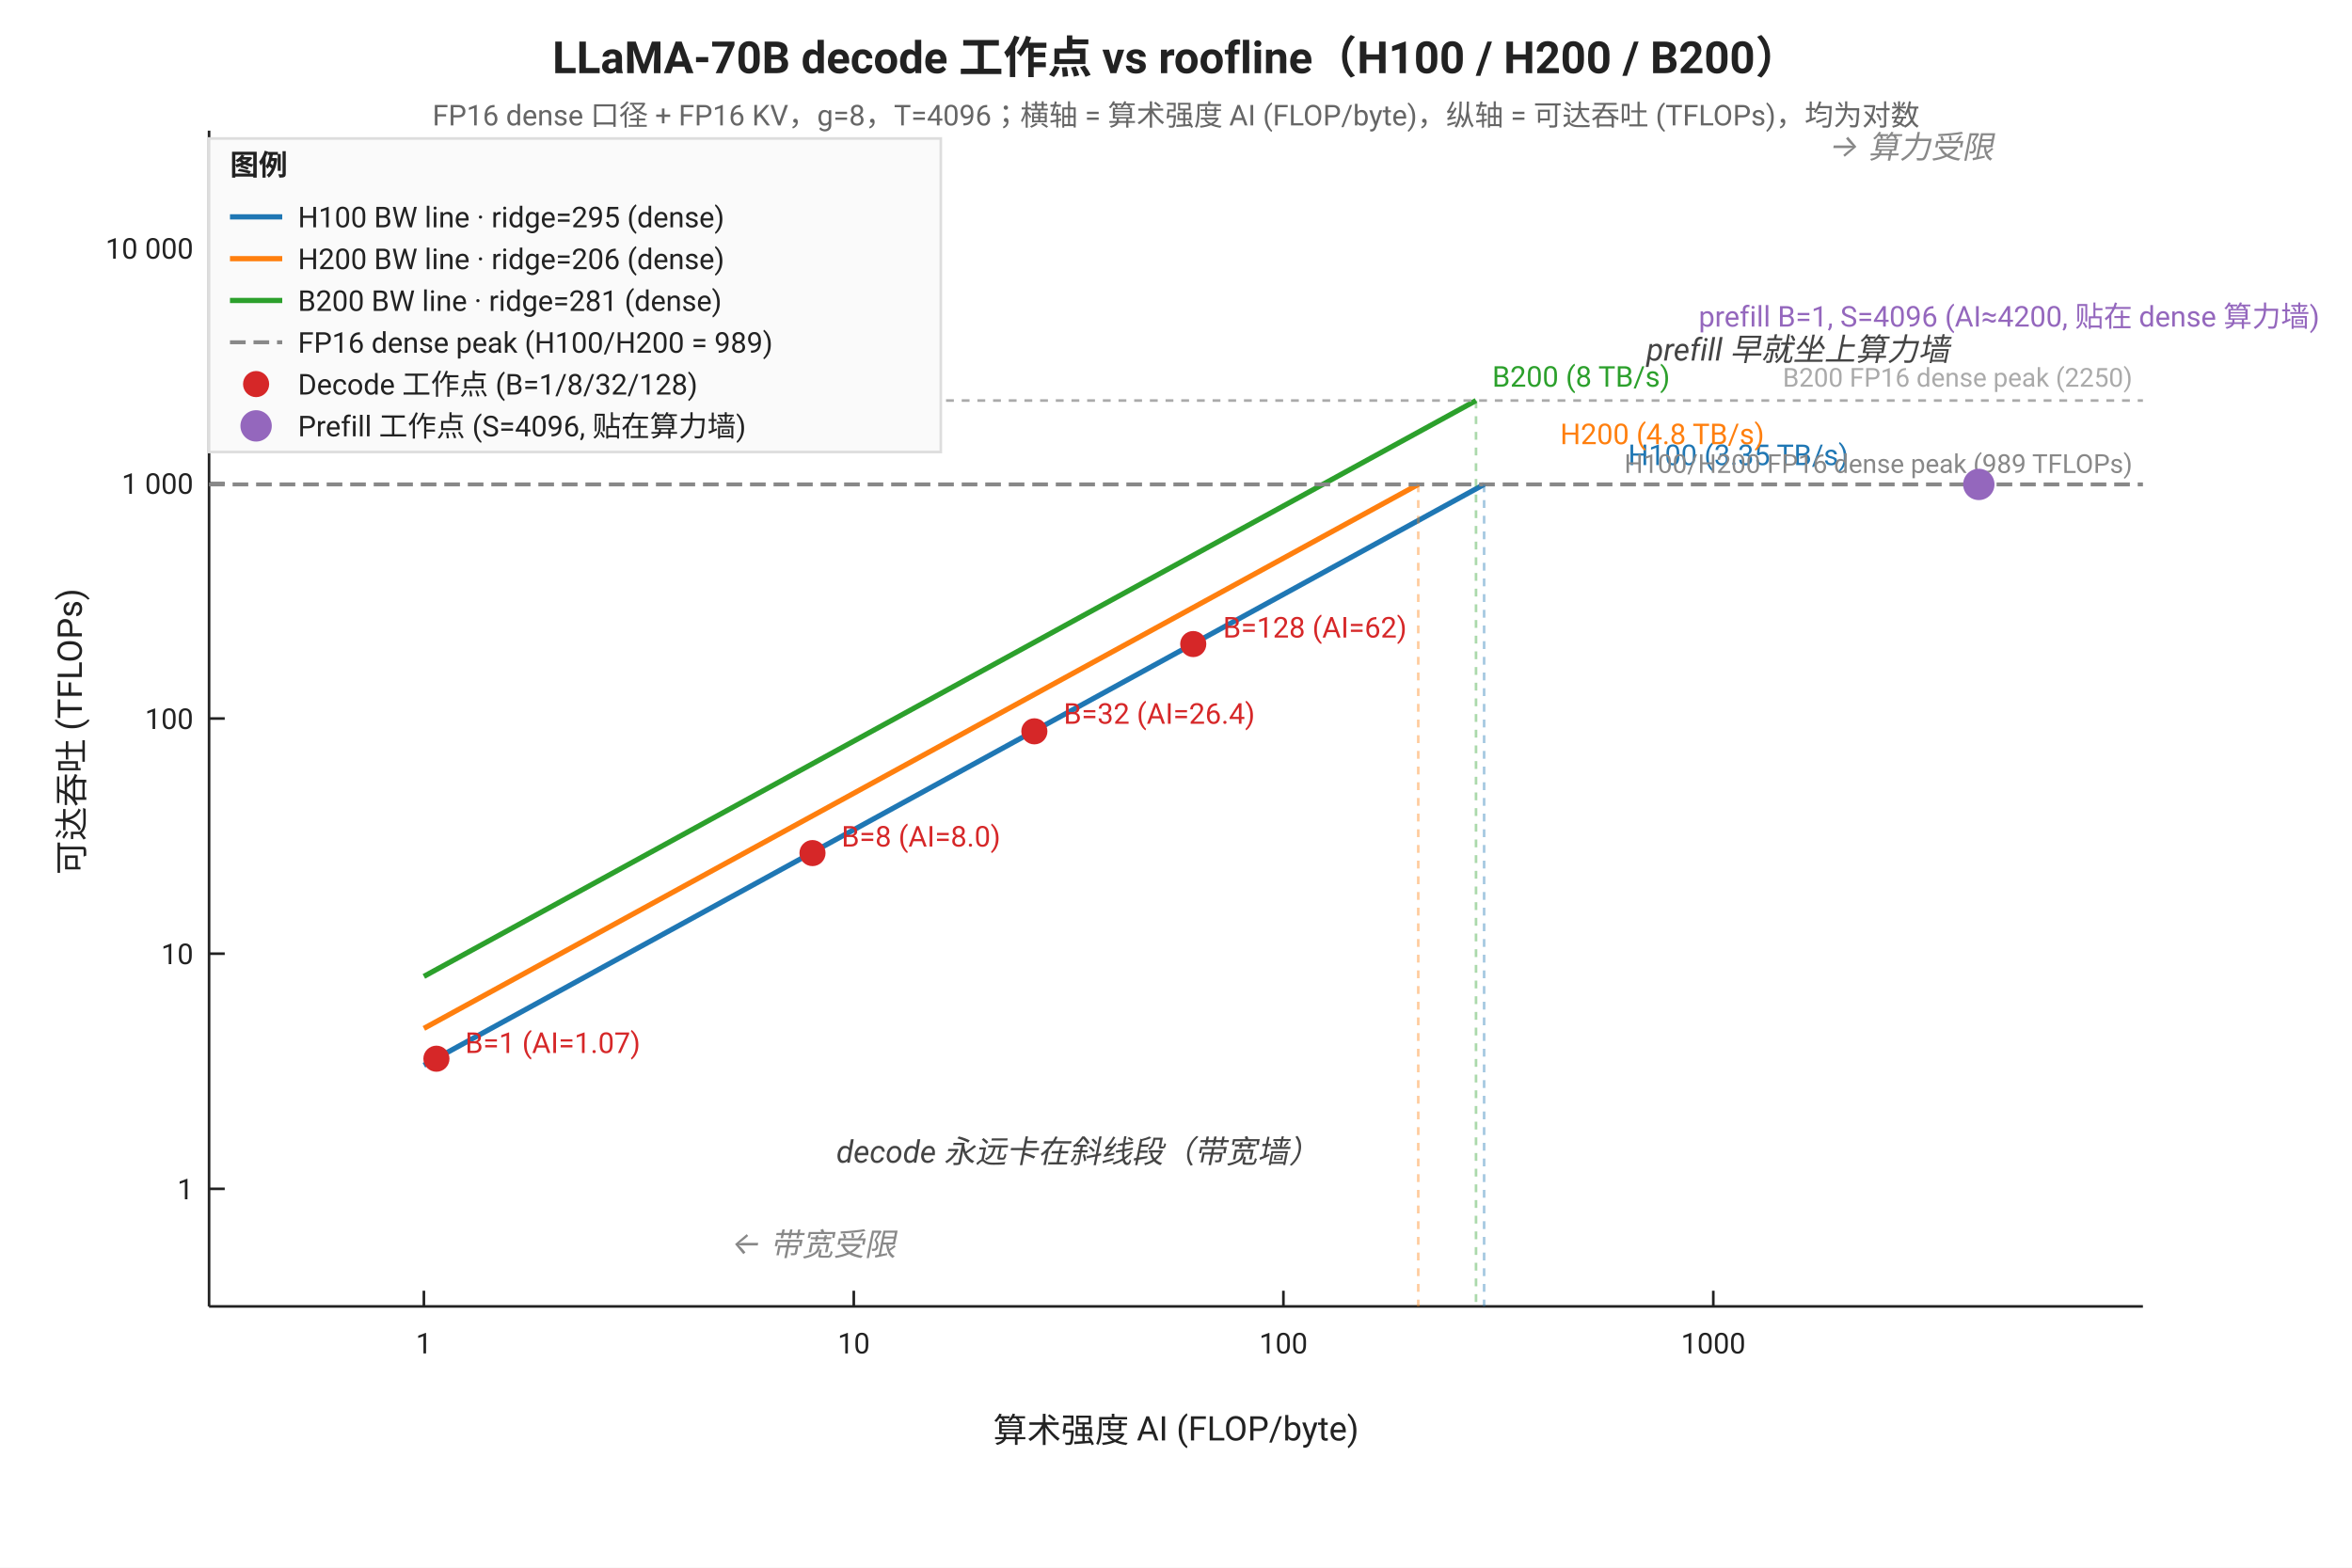
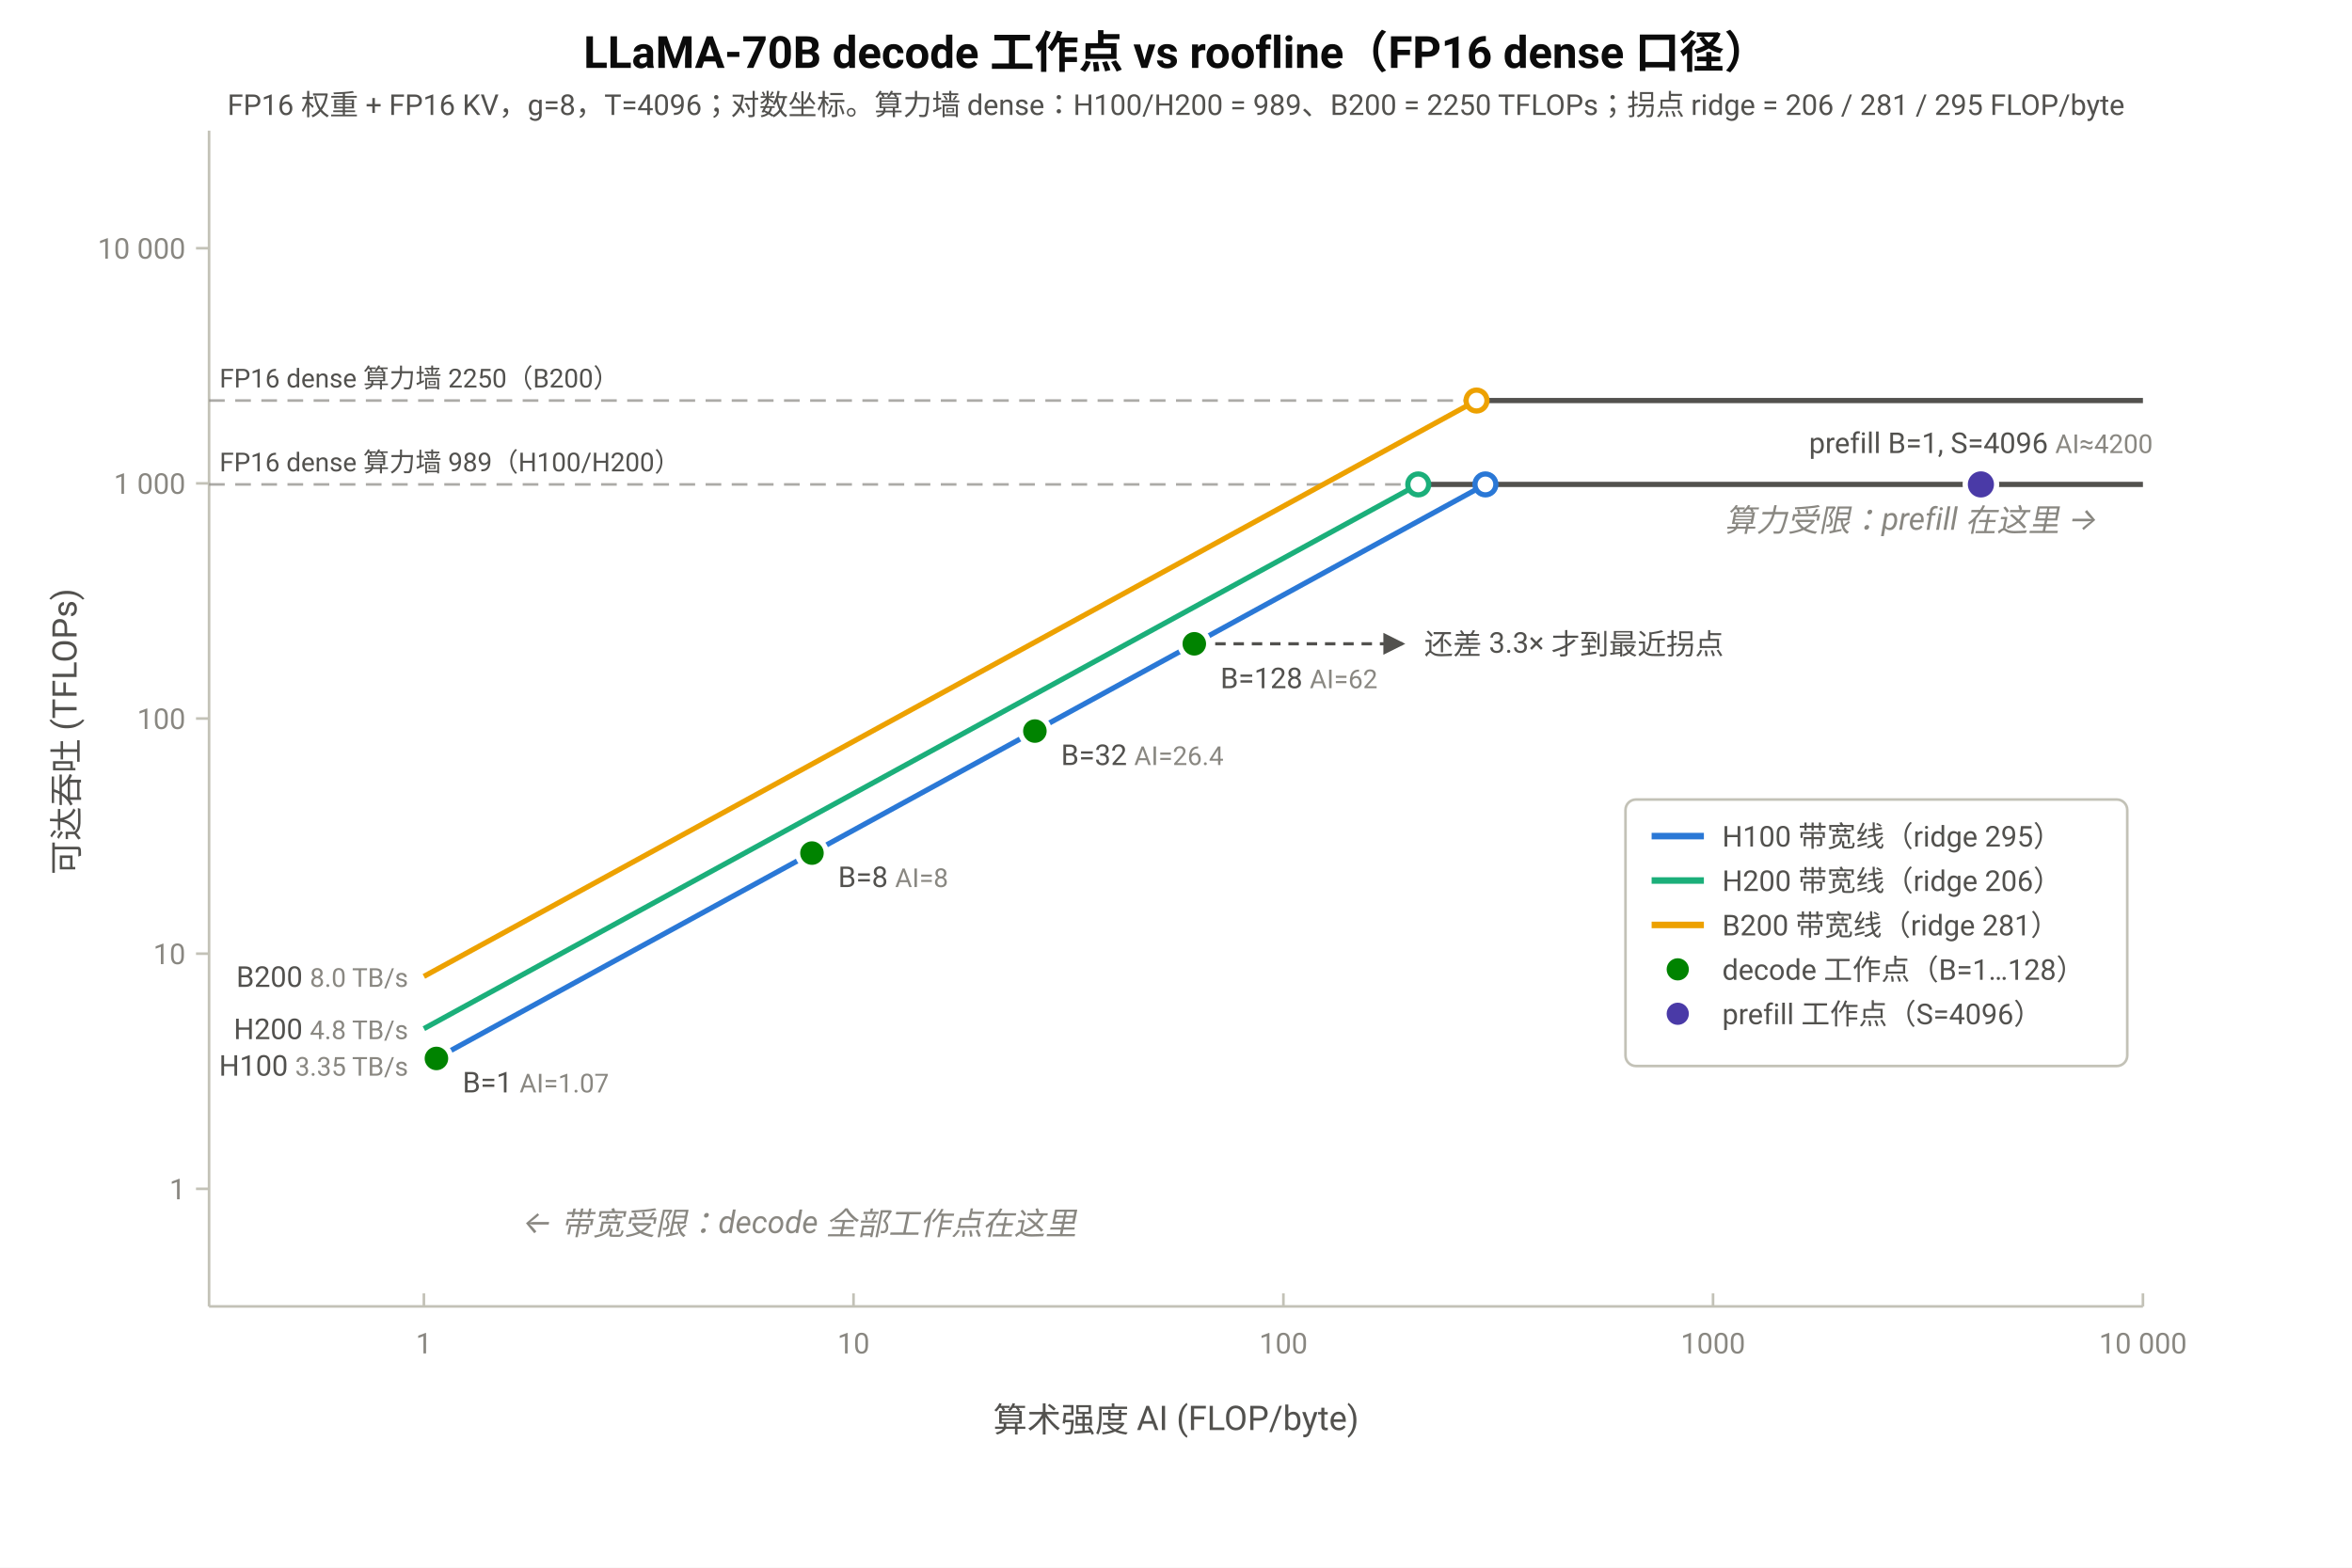
- <svg xmlns="http://www.w3.org/2000/svg" viewBox="0 0 900 600" width="900" height="600" font-family="-apple-system, BlinkMacSystemFont, 'Segoe UI', Roboto, 'PingFang SC', 'Hiragino Sans GB', 'Microsoft YaHei', sans-serif">
+ <svg xmlns="http://www.w3.org/2000/svg" width="900" height="600" viewBox="0 0 900 600" font-family="-apple-system, BlinkMacSystemFont, 'Segoe UI', Roboto, 'PingFang SC', 'Hiragino Sans GB', 'Microsoft YaHei', sans-serif">
  <rect width="900" height="600" fill="#ffffff" />
-   <text x="450" y="28" text-anchor="middle" font-size="17" font-weight="bold" fill="#222">LLaMA-70B decode 工作点 vs roofline（H100 / H200 / B200）</text>
-   <text x="450" y="48" text-anchor="middle" font-size="11" fill="#666">FP16 dense 口径 + FP16 KV，g=8，T=4096；横轴 = 算术强度 AI (FLOP/byte)，纵轴 = 可达吞吐 (TFLOPs)，均为对数</text>
-   <line x1="80" y1="500" x2="820" y2="500" stroke="#222" stroke-width="1" />
-   <line x1="80" y1="50" x2="80" y2="500" stroke="#222" stroke-width="1" />
-   <line x1="162.2" y1="500" x2="162.2" y2="494" stroke="#222" />
-   <text x="162.2" y="518" text-anchor="middle" font-size="11" fill="#222">1</text>
-   <line x1="326.7" y1="500" x2="326.7" y2="494" stroke="#222" />
-   <text x="326.7" y="518" text-anchor="middle" font-size="11" fill="#222">10</text>
-   <line x1="491.1" y1="500" x2="491.1" y2="494" stroke="#222" />
-   <text x="491.1" y="518" text-anchor="middle" font-size="11" fill="#222">100</text>
-   <line x1="655.6" y1="500" x2="655.6" y2="494" stroke="#222" />
-   <text x="655.6" y="518" text-anchor="middle" font-size="11" fill="#222">1000</text>
-   <text x="450" y="552" text-anchor="middle" font-size="13" fill="#222">算术强度 AI (FLOP/byte)</text>
-   <line x1="80" y1="455" x2="86" y2="455" stroke="#222" />
-   <text x="74" y="459" text-anchor="end" font-size="11" fill="#222">1</text>
-   <line x1="80" y1="365" x2="86" y2="365" stroke="#222" />
-   <text x="74" y="369" text-anchor="end" font-size="11" fill="#222">10</text>
-   <line x1="80" y1="275" x2="86" y2="275" stroke="#222" />
-   <text x="74" y="279" text-anchor="end" font-size="11" fill="#222">100</text>
-   <line x1="80" y1="185" x2="86" y2="185" stroke="#222" />
-   <text x="74" y="189" text-anchor="end" font-size="11" fill="#222">1 000</text>
-   <line x1="80" y1="95" x2="86" y2="95" stroke="#222" />
-   <text x="74" y="99" text-anchor="end" font-size="11" fill="#222">10 000</text>
-   <text x="32" y="280" text-anchor="middle" font-size="13" fill="#222" transform="rotate(-90 32 280)">可达吞吐 (TFLOPs)</text>
-   <text x="280" y="480" font-size="12" fill="#888" font-style="italic">← 带宽受限</text>
-   <text x="700" y="60" font-size="12" fill="#888" font-style="italic">→ 算力受限</text>
-   <line x1="162.2" y1="407.7" x2="567.9" y2="185.4" stroke="#1f77b4" stroke-width="2" />
-   <line x1="162.2" y1="393.6" x2="542.7" y2="185.4" stroke="#ff7f0e" stroke-width="2" />
-   <line x1="162.2" y1="373.7" x2="564.8" y2="153.3" stroke="#2ca02c" stroke-width="2" />
-   <line x1="80" y1="185.4" x2="820" y2="185.4" stroke="#888" stroke-width="1.5" stroke-dasharray="6,3" />
-   <line x1="80" y1="153.3" x2="820" y2="153.3" stroke="#aaa" stroke-width="1" stroke-dasharray="3,3" />
-   <line x1="567.9" y1="185.4" x2="567.9" y2="500" stroke="#1f77b4" stroke-width="1" stroke-dasharray="3,3" opacity="0.4" />
-   <line x1="542.7" y1="185.4" x2="542.7" y2="500" stroke="#ff7f0e" stroke-width="1" stroke-dasharray="3,3" opacity="0.4" />
-   <line x1="564.8" y1="153.3" x2="564.8" y2="500" stroke="#2ca02c" stroke-width="1" stroke-dasharray="3,3" opacity="0.4" />
-   <text x="623" y="178" font-size="11" fill="#1f77b4">H100 (3.35 TB/s)</text>
-   <text x="597" y="170" font-size="11" fill="#ff7f0e">H200 (4.8 TB/s)</text>
-   <text x="571" y="148" font-size="11" fill="#2ca02c">B200 (8 TB/s)</text>
-   <text x="816" y="181" text-anchor="end" font-size="10" fill="#888">H100/H200 FP16 dense peak (989 TFLOPs)</text>
-   <text x="816" y="148" text-anchor="end" font-size="10" fill="#aaa">B200 FP16 dense peak (2250)</text>
-   <circle cx="167.0" cy="405.2" r="5" fill="#d62728" />
-   <text x="178" y="403" font-size="11" fill="#d62728">B=1 (AI=1.07)</text>
-   <circle cx="310.9" cy="326.5" r="5" fill="#d62728" />
-   <text x="322" y="324" font-size="11" fill="#d62728">B=8 (AI=8.0)</text>
-   <circle cx="395.8" cy="279.9" r="5" fill="#d62728" />
-   <text x="407" y="277" font-size="11" fill="#d62728">B=32 (AI=26.4)</text>
-   <circle cx="456.6" cy="246.5" r="5" fill="#d62728" />
-   <text x="468" y="244" font-size="11" fill="#d62728">B=128 (AI=62)</text>
-   <circle cx="757.2" cy="185.4" r="6" fill="#9467bd" />
-   <text x="650" y="125" font-size="11" fill="#9467bd">prefill B=1, S=4096 (AI≈4200, 贴在 dense 算力墙)</text>
-   <text x="320" y="445" font-size="12" fill="#444" font-style="italic">decode 永远卡在斜线段（带宽墙）</text>
-   <text x="630" y="138" font-size="12" fill="#444" font-style="italic">prefill 早就坐上算力墙</text>
-   <g transform="translate(80, 65)" font-size="11" fill="#222">
-     <rect x="0" y="-12" width="280" height="120" fill="#fafafa" stroke="#ddd" />
-     <text x="8" y="2" font-size="11" font-weight="bold">图例</text>
-     <line x1="8" y1="18" x2="28" y2="18" stroke="#1f77b4" stroke-width="2" />
-     <text x="34" y="22">H100 BW line · ridge=295 (dense)</text>
-     <line x1="8" y1="34" x2="28" y2="34" stroke="#ff7f0e" stroke-width="2" />
-     <text x="34" y="38">H200 BW line · ridge=206 (dense)</text>
-     <line x1="8" y1="50" x2="28" y2="50" stroke="#2ca02c" stroke-width="2" />
-     <text x="34" y="54">B200 BW line · ridge=281 (dense)</text>
-     <line x1="8" y1="66" x2="28" y2="66" stroke="#888" stroke-width="1.5" stroke-dasharray="6,3" />
-     <text x="34" y="70">FP16 dense peak (H100/H200 = 989)</text>
-     <circle cx="18" cy="82" r="5" fill="#d62728" />
-     <text x="34" y="86">Decode 工作点 (B=1/8/32/128)</text>
-     <circle cx="18" cy="98" r="6" fill="#9467bd" />
-     <text x="34" y="102">Prefill 工作点 (S=4096, 贴在算力墙)</text>
+   <text x="450" y="26" text-anchor="middle" font-size="17" font-weight="bold" fill="#0b0b0b">LLaMA-70B decode 工作点 vs roofline（FP16 dense 口径）</text>
+   <text x="450" y="44" text-anchor="middle" font-size="11" fill="#52514e">FP16 权重 + FP16 KV，g=8，T=4096；对数坐标。算力墙 dense：H100/H200 = 989、B200 = 2250 TFLOPs；拐点 ridge = 206 / 281 / 295 FLOP/byte</text>
+   <line x1="80" y1="500" x2="820" y2="500" stroke="#c3c2b7" stroke-width="1" />
+   <line x1="80" y1="50" x2="80" y2="500" stroke="#c3c2b7" stroke-width="1" />
+   <line x1="162.2" y1="500" x2="162.2" y2="495" stroke="#c3c2b7" />
+   <text x="162.2" y="518" text-anchor="middle" font-size="11" fill="#898781">1</text>
+   <line x1="326.6" y1="500" x2="326.6" y2="495" stroke="#c3c2b7" />
+   <text x="326.6" y="518" text-anchor="middle" font-size="11" fill="#898781">10</text>
+   <line x1="491.1" y1="500" x2="491.1" y2="495" stroke="#c3c2b7" />
+   <text x="491.1" y="518" text-anchor="middle" font-size="11" fill="#898781">100</text>
+   <line x1="655.5" y1="500" x2="655.5" y2="495" stroke="#c3c2b7" />
+   <text x="655.5" y="518" text-anchor="middle" font-size="11" fill="#898781">1000</text>
+   <line x1="820.0" y1="500" x2="820.0" y2="495" stroke="#c3c2b7" />
+   <text x="820.0" y="518" text-anchor="middle" font-size="11" fill="#898781">10 000</text>
+   <text x="450" y="548" text-anchor="middle" font-size="13" fill="#52514e">算术强度 AI (FLOP/byte)</text>
+   <line x1="75" y1="455.0" x2="80" y2="455.0" stroke="#c3c2b7" />
+   <text x="71" y="459.0" text-anchor="end" font-size="11" fill="#898781">1</text>
+   <line x1="75" y1="365.0" x2="80" y2="365.0" stroke="#c3c2b7" />
+   <text x="71" y="369.0" text-anchor="end" font-size="11" fill="#898781">10</text>
+   <line x1="75" y1="275.0" x2="80" y2="275.0" stroke="#c3c2b7" />
+   <text x="71" y="279.0" text-anchor="end" font-size="11" fill="#898781">100</text>
+   <line x1="75" y1="185.0" x2="80" y2="185.0" stroke="#c3c2b7" />
+   <text x="71" y="189.0" text-anchor="end" font-size="11" fill="#898781">1 000</text>
+   <line x1="75" y1="95.0" x2="80" y2="95.0" stroke="#c3c2b7" />
+   <text x="71" y="99.0" text-anchor="end" font-size="11" fill="#898781">10 000</text>
+   <text x="30" y="280" text-anchor="middle" font-size="13" fill="#52514e" transform="rotate(-90 30 280)">可达吞吐 (TFLOPs)</text>
+   <line x1="80" y1="185.4" x2="542.7" y2="185.4" stroke="#898781" stroke-width="1" stroke-dasharray="6,4" opacity="0.7" />
+   <line x1="542.7" y1="185.4" x2="820" y2="185.4" stroke="#52514e" stroke-width="2" />
+   <line x1="80" y1="153.3" x2="565.0" y2="153.3" stroke="#898781" stroke-width="1" stroke-dasharray="6,4" opacity="0.7" />
+   <line x1="565.0" y1="153.3" x2="820" y2="153.3" stroke="#52514e" stroke-width="2" />
+   <text x="84" y="180.4" font-size="10" fill="#52514e">FP16 dense 算力墙 989（H100/H200）</text>
+   <text x="84" y="148.3" font-size="10" fill="#52514e">FP16 dense 算力墙 2250（B200）</text>
+   <line x1="162.2" y1="407.7" x2="568.4" y2="185.4" stroke="#2a78d6" stroke-width="2" />
+   <circle cx="568.4" cy="185.4" r="4" fill="#ffffff" stroke="#2a78d6" stroke-width="2" />
+   <text x="156.2" y="411.7" text-anchor="end" font-size="11" fill="#52514e">H100 <tspan fill="#898781" font-size="10">3.35 TB/s</tspan>
+   </text>
+   <line x1="162.2" y1="393.7" x2="542.7" y2="185.4" stroke="#1baf7a" stroke-width="2" />
+   <circle cx="542.7" cy="185.4" r="4" fill="#ffffff" stroke="#1baf7a" stroke-width="2" />
+   <text x="156.2" y="397.7" text-anchor="end" font-size="11" fill="#52514e">H200 <tspan fill="#898781" font-size="10">4.8 TB/s</tspan>
+   </text>
+   <line x1="162.2" y1="373.7" x2="565.0" y2="153.3" stroke="#eda100" stroke-width="2" />
+   <circle cx="565.0" cy="153.3" r="4" fill="#ffffff" stroke="#eda100" stroke-width="2" />
+   <text x="156.2" y="377.7" text-anchor="end" font-size="11" fill="#52514e">B200 <tspan fill="#898781" font-size="10">8.0 TB/s</tspan>
+   </text>
+   <circle cx="167.0" cy="405.1" r="5.5" fill="#008300" stroke="#ffffff" stroke-width="2" />
+   <text x="177.0" y="418.1" font-size="11" fill="#52514e">B=1 <tspan fill="#898781" font-size="10">AI=1.07</tspan>
+   </text>
+   <circle cx="310.7" cy="326.5" r="5.5" fill="#008300" stroke="#ffffff" stroke-width="2" />
+   <text x="320.7" y="339.5" font-size="11" fill="#52514e">B=8 <tspan fill="#898781" font-size="10">AI=8</tspan>
+   </text>
+   <circle cx="396.0" cy="279.8" r="5.5" fill="#008300" stroke="#ffffff" stroke-width="2" />
+   <text x="406.0" y="292.8" font-size="11" fill="#52514e">B=32 <tspan fill="#898781" font-size="10">AI=26.4</tspan>
+   </text>
+   <circle cx="457.0" cy="246.4" r="5.5" fill="#008300" stroke="#ffffff" stroke-width="2" />
+   <text x="467.0" y="263.4" font-size="11" fill="#52514e">B=128 <tspan fill="#898781" font-size="10">AI=62</tspan>
+   </text>
+   <defs>
+     <marker id="arr" viewBox="0 0 8 8" refX="7" refY="4" markerWidth="7" markerHeight="7" orient="auto">
+       <path d="M0,0 L8,4 L0,8 z" fill="#52514e" />
+     </marker>
+   </defs>
+   <line x1="465.0" y1="246.4" x2="536.7" y2="246.4" stroke="#52514e" stroke-width="1.2" stroke-dasharray="4,3" marker-end="url(#arr)" />
+   <text x="545" y="250.4" font-size="11" fill="#52514e">还差 3.3× 才到最近拐点</text>
+   <circle cx="758.0" cy="185.4" r="6" fill="#4a3aa7" stroke="#ffffff" stroke-width="2" />
+   <text x="758.0" y="173.4" text-anchor="middle" font-size="11" fill="#52514e">prefill B=1, S=4096 <tspan fill="#898781" font-size="10">AI≈4200</tspan>
+   </text>
+   <text x="200" y="472" font-size="12" fill="#898781" font-style="italic">← 带宽受限：decode 全部工作点在这里</text>
+   <text x="660" y="203.4" font-size="12" fill="#898781" font-style="italic">算力受限：prefill 在这里 →</text>
+   <g transform="translate(622,320)" font-size="11">
+     <rect x="0" y="-14" width="192" height="102" fill="#ffffff" stroke="#c3c2b7" rx="4" />
+     <line x1="10" y1="0" x2="30" y2="0" stroke="#2a78d6" stroke-width="2.5" />
+     <text x="37" y="4" fill="#52514e">H100 带宽线（ridge 295）</text>
+     <line x1="10" y1="17" x2="30" y2="17" stroke="#1baf7a" stroke-width="2.5" />
+     <text x="37" y="21" fill="#52514e">H200 带宽线（ridge 206）</text>
+     <line x1="10" y1="34" x2="30" y2="34" stroke="#eda100" stroke-width="2.5" />
+     <text x="37" y="38" fill="#52514e">B200 带宽线（ridge 281）</text>
+     <circle cx="20" cy="51" r="5" fill="#008300" stroke="#fff" stroke-width="1.5" />
+     <text x="37" y="55" fill="#52514e">decode 工作点（B=1…128）</text>
+     <circle cx="20" cy="68" r="5" fill="#4a3aa7" stroke="#fff" stroke-width="1.5" />
+     <text x="37" y="72" fill="#52514e">prefill 工作点（S=4096）</text>
  </g>
</svg>
